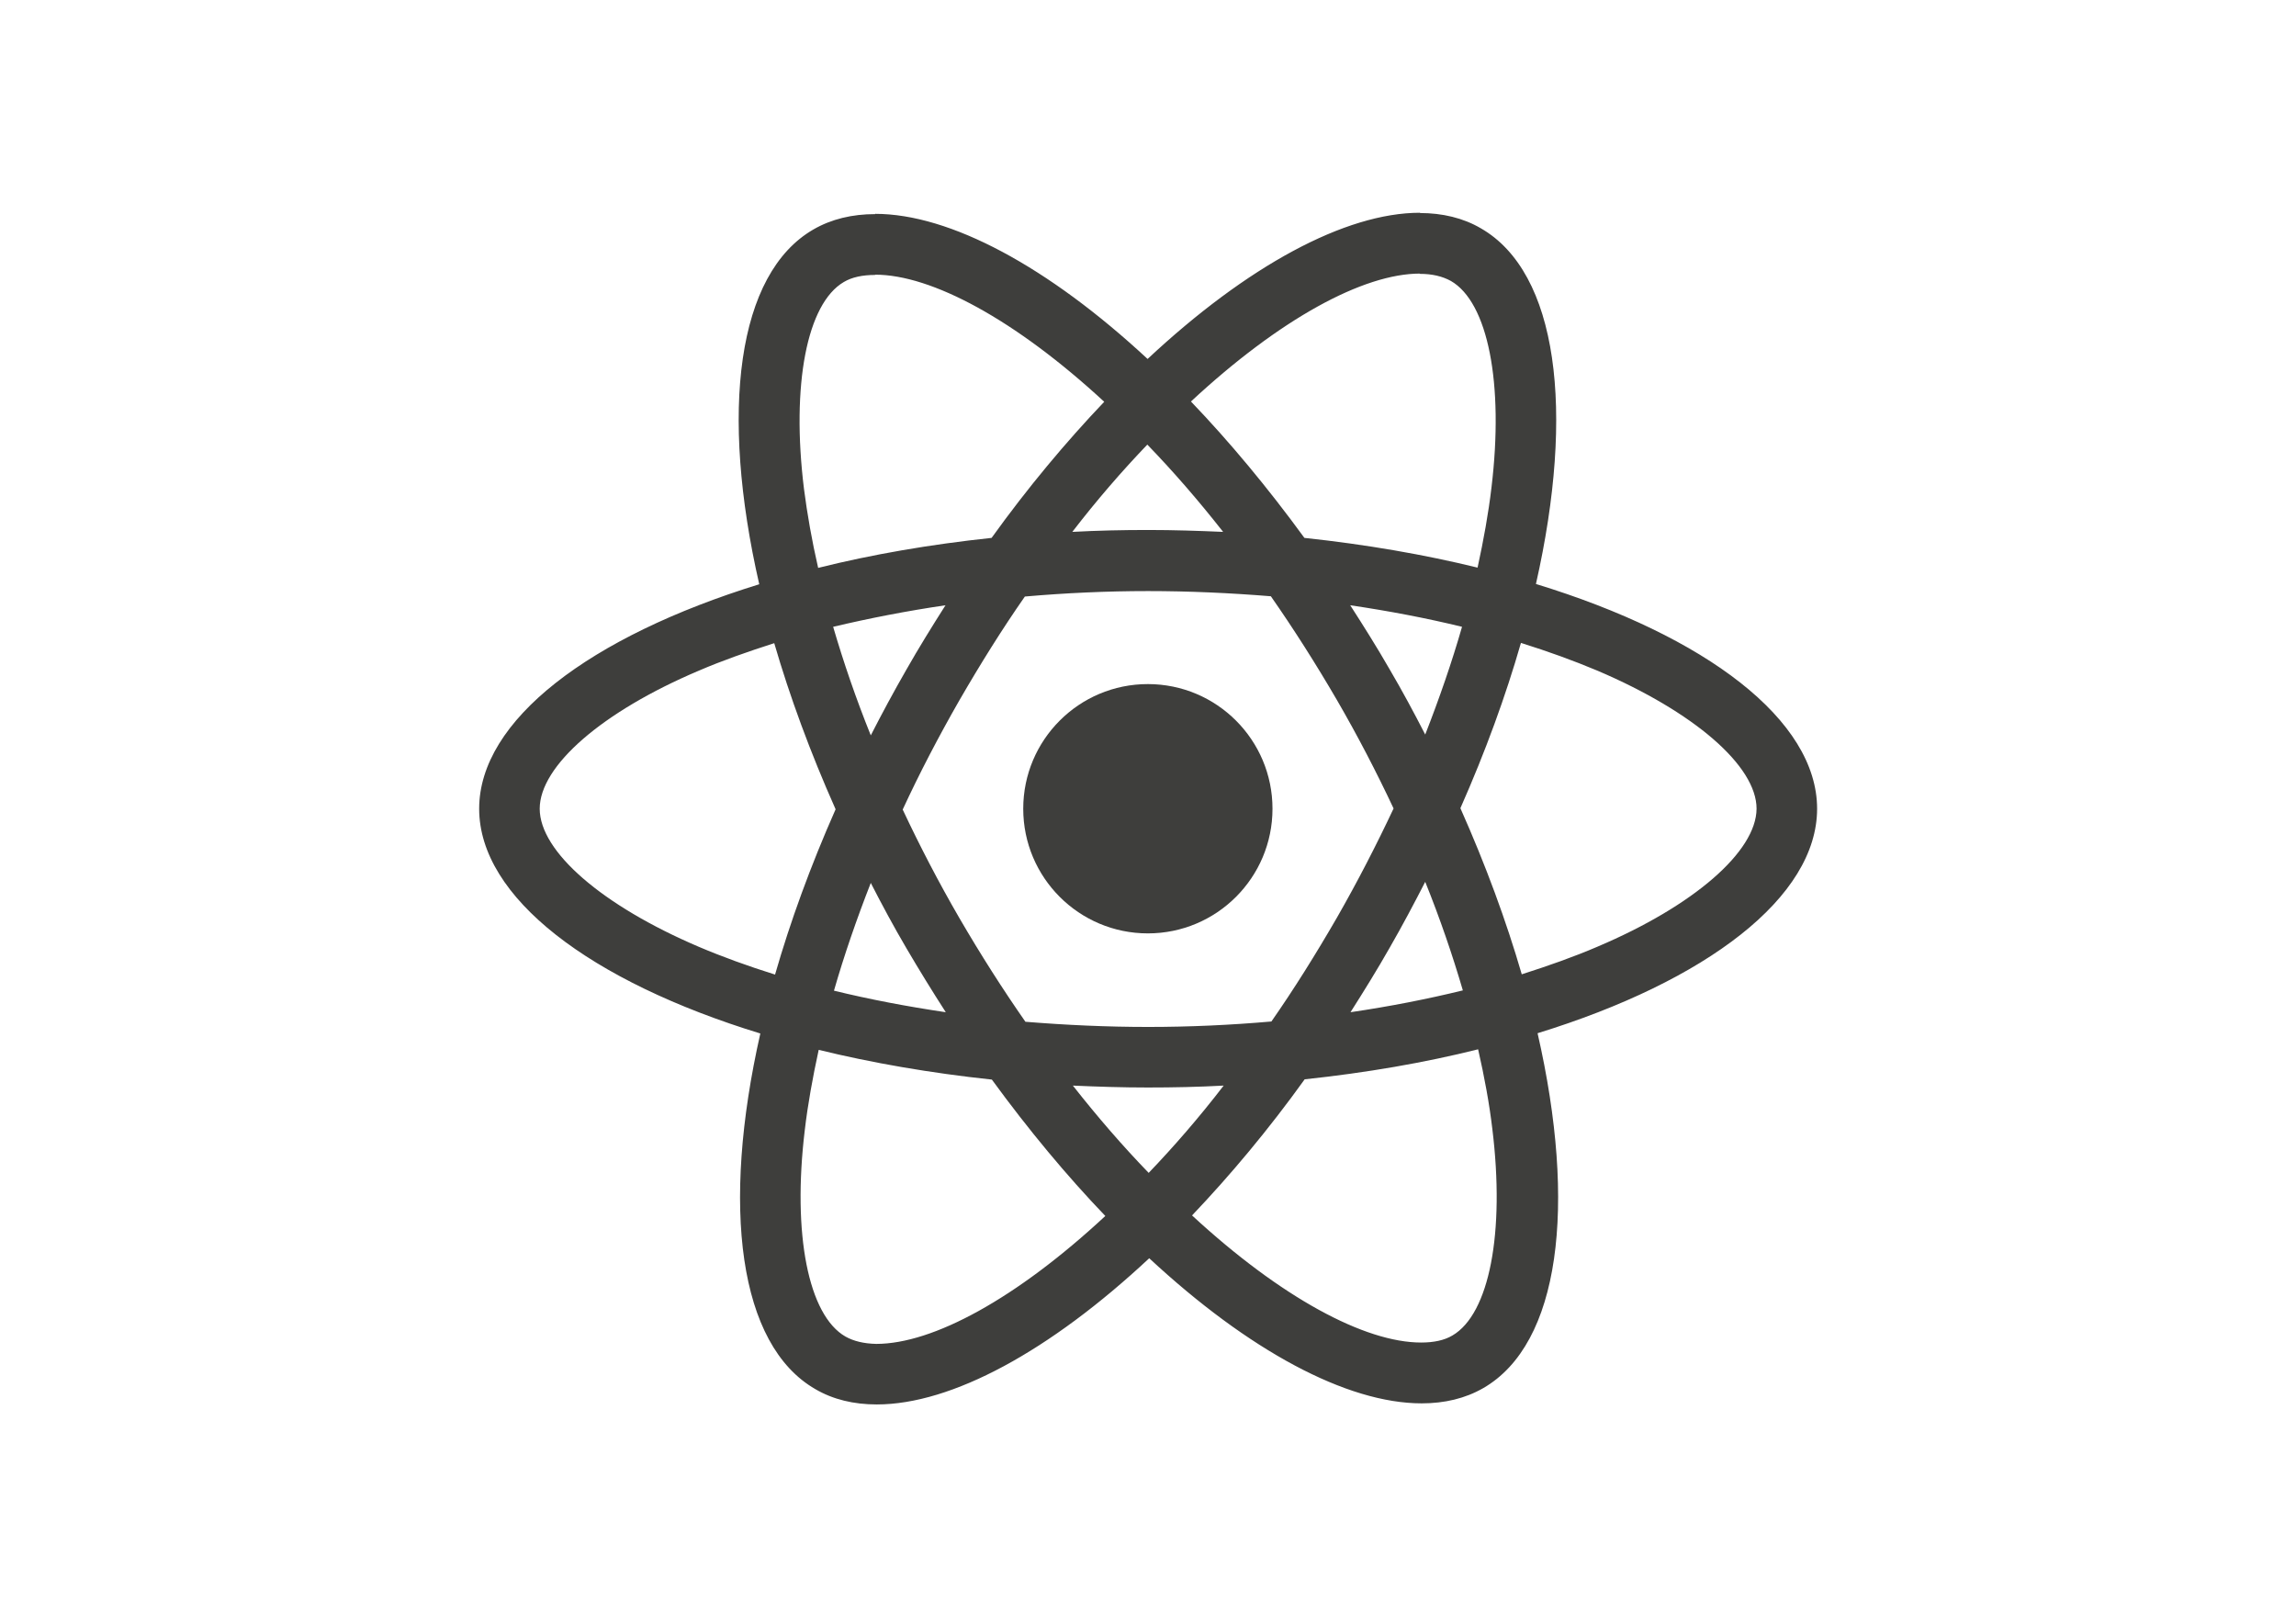
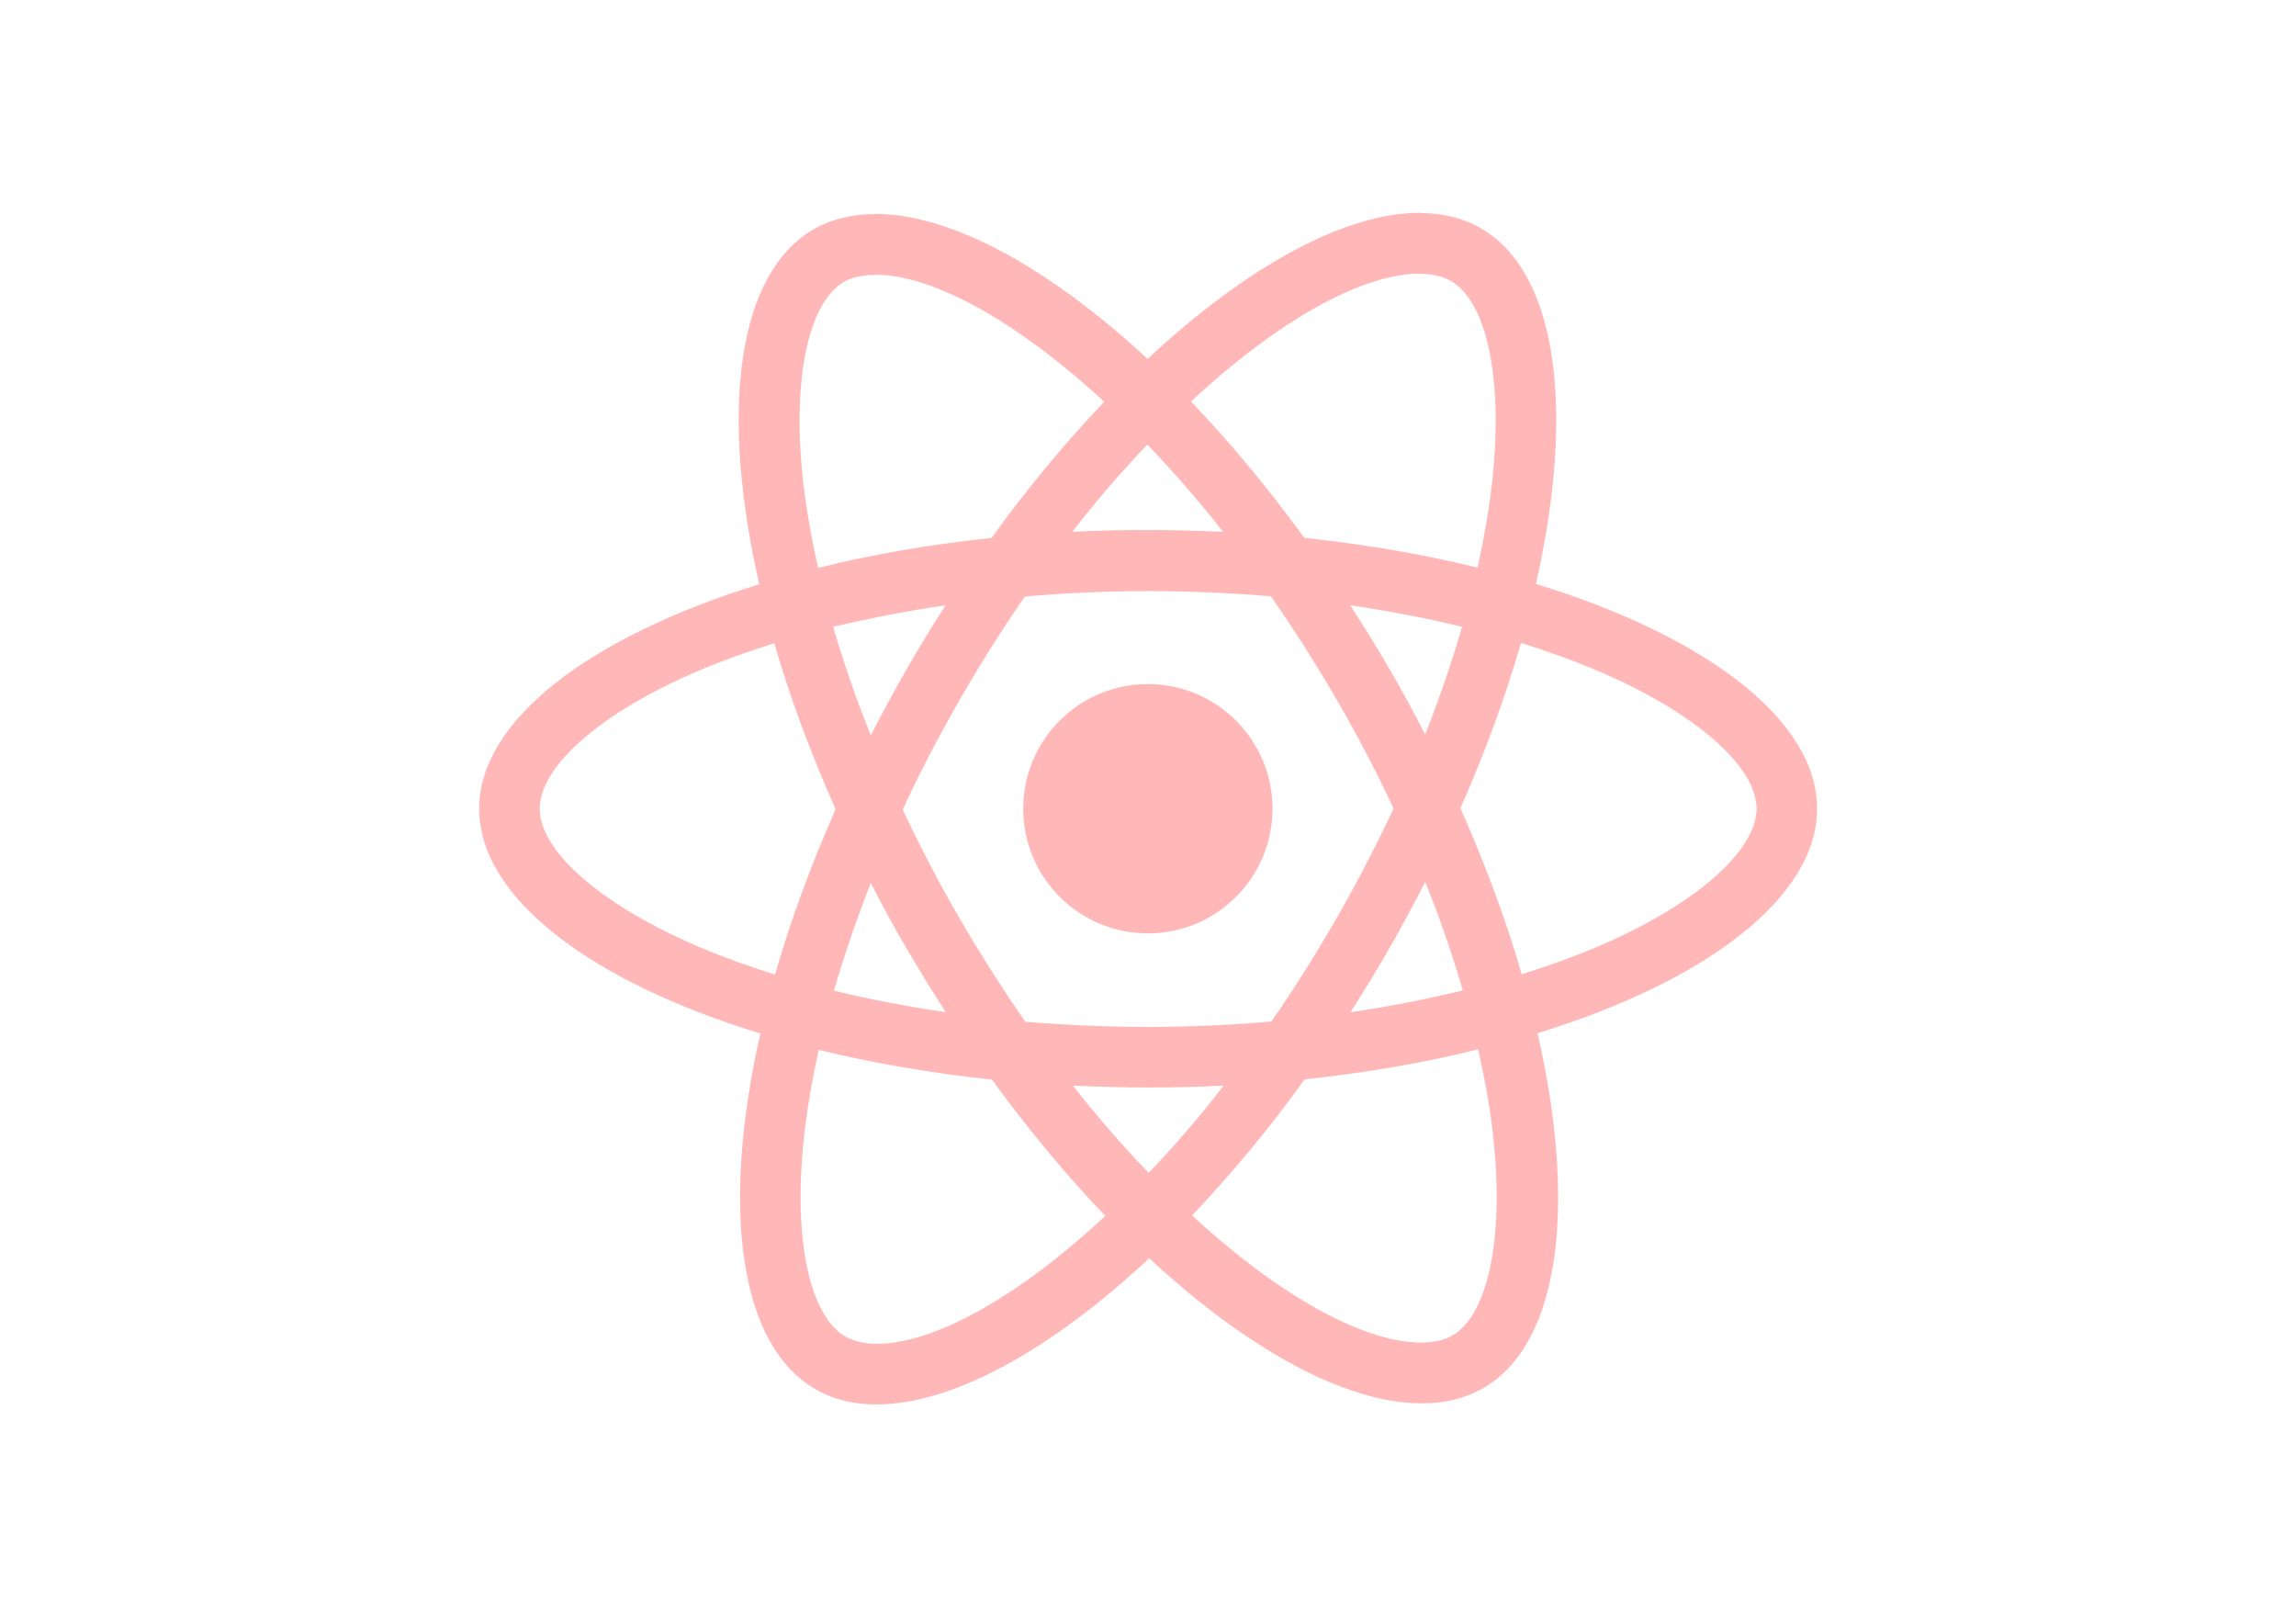
<svg xmlns="http://www.w3.org/2000/svg" viewBox="0 0 841.9 595.3">
-   <g fill="#3E3E3C">
+   <g fill="#ffb7b7">
    <path d="M666.3 296.5c0-32.5-40.7-63.3-103.1-82.4 14.4-63.6 8-114.2-20.2-130.4-6.5-3.8-14.1-5.6-22.4-5.6v22.3c4.6 0 8.3.9 11.4 2.6 13.6 7.8 19.5 37.5 14.9 75.7-1.1 9.4-2.9 19.3-5.1 29.4-19.6-4.8-41-8.5-63.5-10.9-13.5-18.5-27.5-35.3-41.6-50 32.6-30.3 63.2-46.9 84-46.9V78c-27.5 0-63.5 19.6-99.9 53.6-36.4-33.8-72.4-53.2-99.9-53.2v22.3c20.7 0 51.4 16.5 84 46.6-14 14.7-28 31.4-41.3 49.9-22.6 2.4-44 6.1-63.6 11-2.3-10-4-19.7-5.2-29-4.7-38.2 1.1-67.9 14.6-75.8 3-1.8 6.9-2.6 11.5-2.6V78.5c-8.4 0-16 1.8-22.6 5.6-28.1 16.2-34.4 66.7-19.9 130.1-62.2 19.2-102.7 49.9-102.7 82.3 0 32.5 40.7 63.3 103.1 82.4-14.4 63.6-8 114.2 20.2 130.4 6.5 3.8 14.1 5.6 22.5 5.6 27.5 0 63.5-19.6 99.9-53.6 36.4 33.8 72.4 53.2 99.9 53.2 8.4 0 16-1.8 22.6-5.6 28.1-16.2 34.4-66.7 19.9-130.1 62-19.1 102.5-49.9 102.5-82.3zm-130.2-66.7c-3.7 12.9-8.3 26.2-13.5 39.5-4.1-8-8.4-16-13.1-24-4.6-8-9.5-15.8-14.4-23.4 14.2 2.1 27.9 4.7 41 7.9zm-45.8 106.5c-7.8 13.5-15.8 26.3-24.1 38.2-14.9 1.3-30 2-45.2 2-15.1 0-30.2-.7-45-1.9-8.3-11.9-16.4-24.6-24.2-38-7.6-13.1-14.5-26.4-20.8-39.8 6.2-13.4 13.2-26.8 20.7-39.9 7.8-13.5 15.8-26.3 24.1-38.2 14.9-1.3 30-2 45.2-2 15.1 0 30.2.7 45 1.9 8.3 11.9 16.4 24.6 24.2 38 7.6 13.1 14.5 26.4 20.8 39.8-6.3 13.4-13.2 26.8-20.7 39.9zm32.3-13c5.4 13.4 10 26.8 13.8 39.8-13.1 3.2-26.9 5.9-41.2 8 4.9-7.7 9.8-15.6 14.4-23.7 4.6-8 8.9-16.1 13-24.1zM421.2 430c-9.3-9.6-18.6-20.3-27.8-32 9 .4 18.2.7 27.5.7 9.4 0 18.7-.2 27.8-.7-9 11.7-18.3 22.4-27.5 32zm-74.4-58.9c-14.2-2.1-27.9-4.7-41-7.9 3.7-12.9 8.3-26.2 13.5-39.5 4.1 8 8.4 16 13.1 24 4.7 8 9.5 15.8 14.4 23.4zM420.7 163c9.3 9.6 18.6 20.3 27.8 32-9-.4-18.2-.7-27.5-.7-9.4 0-18.7.2-27.8.7 9-11.7 18.3-22.4 27.5-32zm-74 58.9c-4.9 7.7-9.8 15.6-14.4 23.7-4.6 8-8.9 16-13 24-5.4-13.4-10-26.8-13.8-39.8 13.1-3.1 26.9-5.8 41.2-7.9zm-90.5 125.2c-35.4-15.1-58.3-34.9-58.3-50.6 0-15.7 22.9-35.6 58.3-50.6 8.6-3.7 18-7 27.7-10.1 5.7 19.6 13.2 40 22.5 60.9-9.2 20.8-16.6 41.1-22.2 60.6-9.9-3.1-19.3-6.5-28-10.2zM310 490c-13.6-7.8-19.5-37.5-14.9-75.7 1.1-9.4 2.9-19.3 5.1-29.4 19.6 4.8 41 8.5 63.5 10.9 13.5 18.5 27.5 35.3 41.6 50-32.6 30.3-63.2 46.9-84 46.9-4.5-.1-8.3-1-11.3-2.7zm237.2-76.2c4.7 38.2-1.1 67.9-14.6 75.8-3 1.8-6.9 2.6-11.5 2.6-20.7 0-51.4-16.5-84-46.6 14-14.7 28-31.4 41.3-49.9 22.6-2.4 44-6.1 63.6-11 2.3 10.1 4.1 19.8 5.2 29.1zm38.5-66.7c-8.6 3.7-18 7-27.7 10.1-5.7-19.6-13.2-40-22.5-60.9 9.2-20.8 16.6-41.1 22.2-60.6 9.9 3.1 19.3 6.5 28.1 10.2 35.4 15.1 58.3 34.9 58.3 50.6-.1 15.7-23 35.6-58.4 50.6zM320.8 78.4z" />
    <circle cx="420.9" cy="296.5" r="45.7" />
    <path d="M520.5 78.1z" />
  </g>
</svg>
